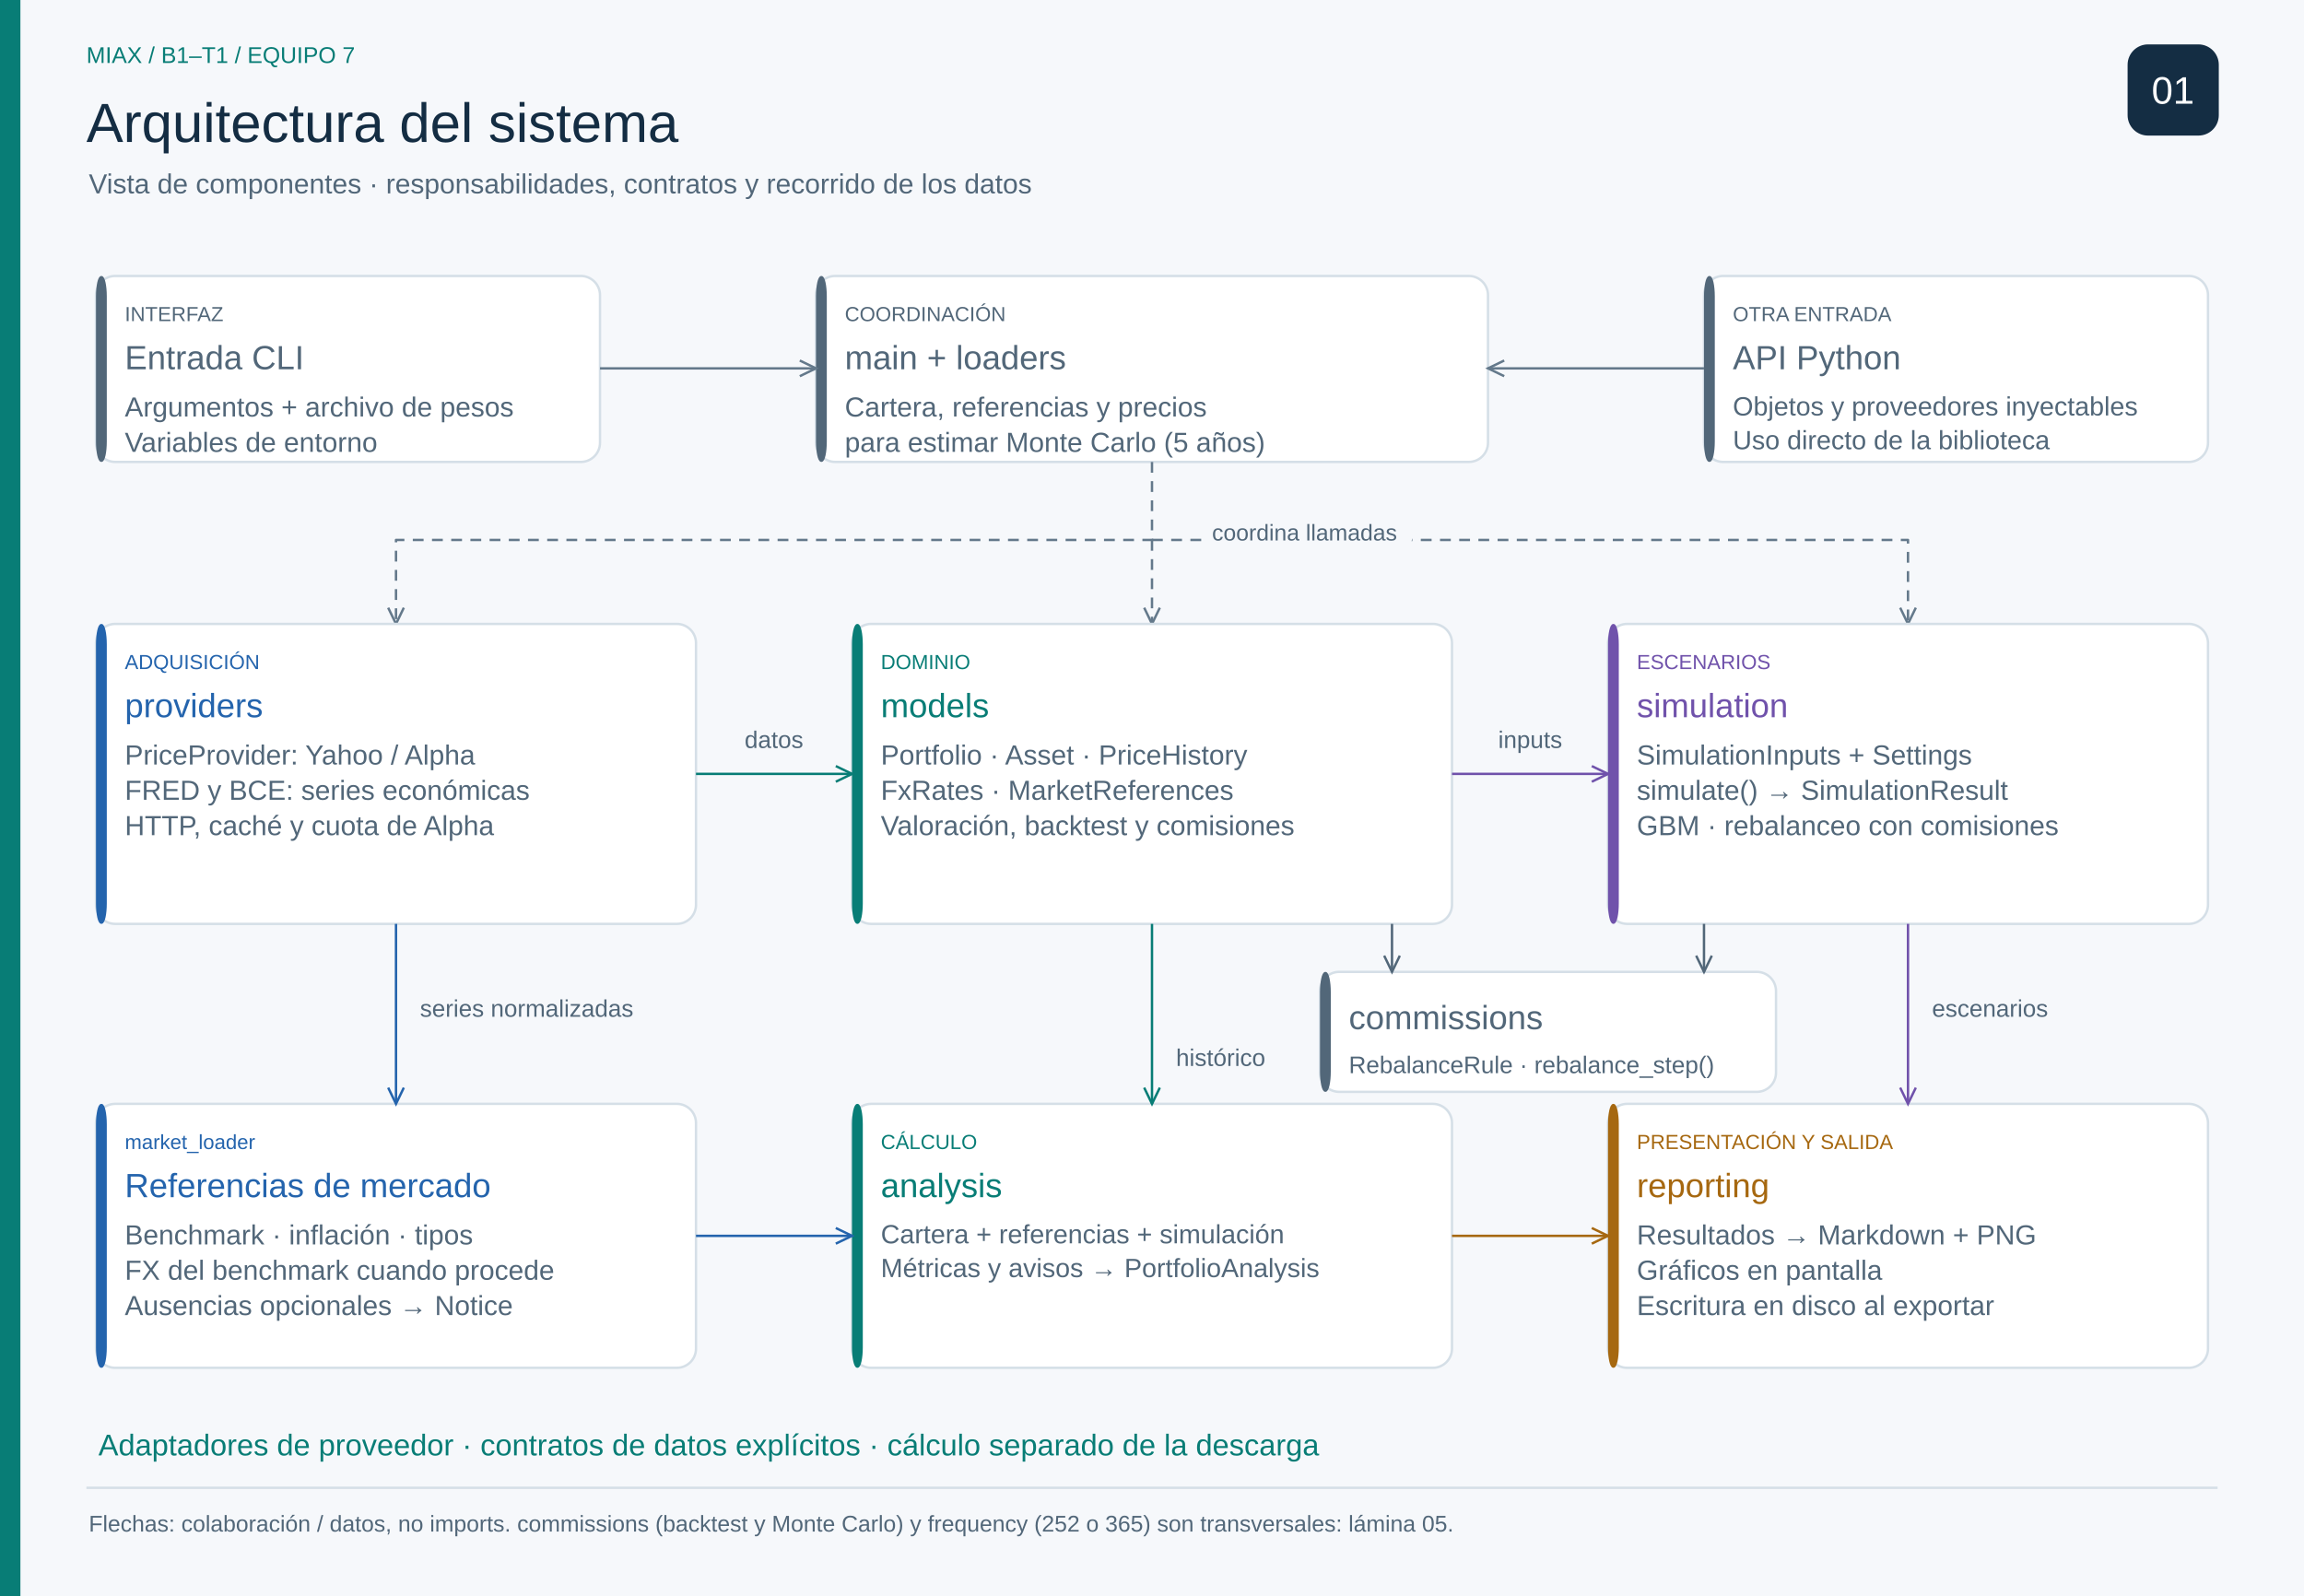
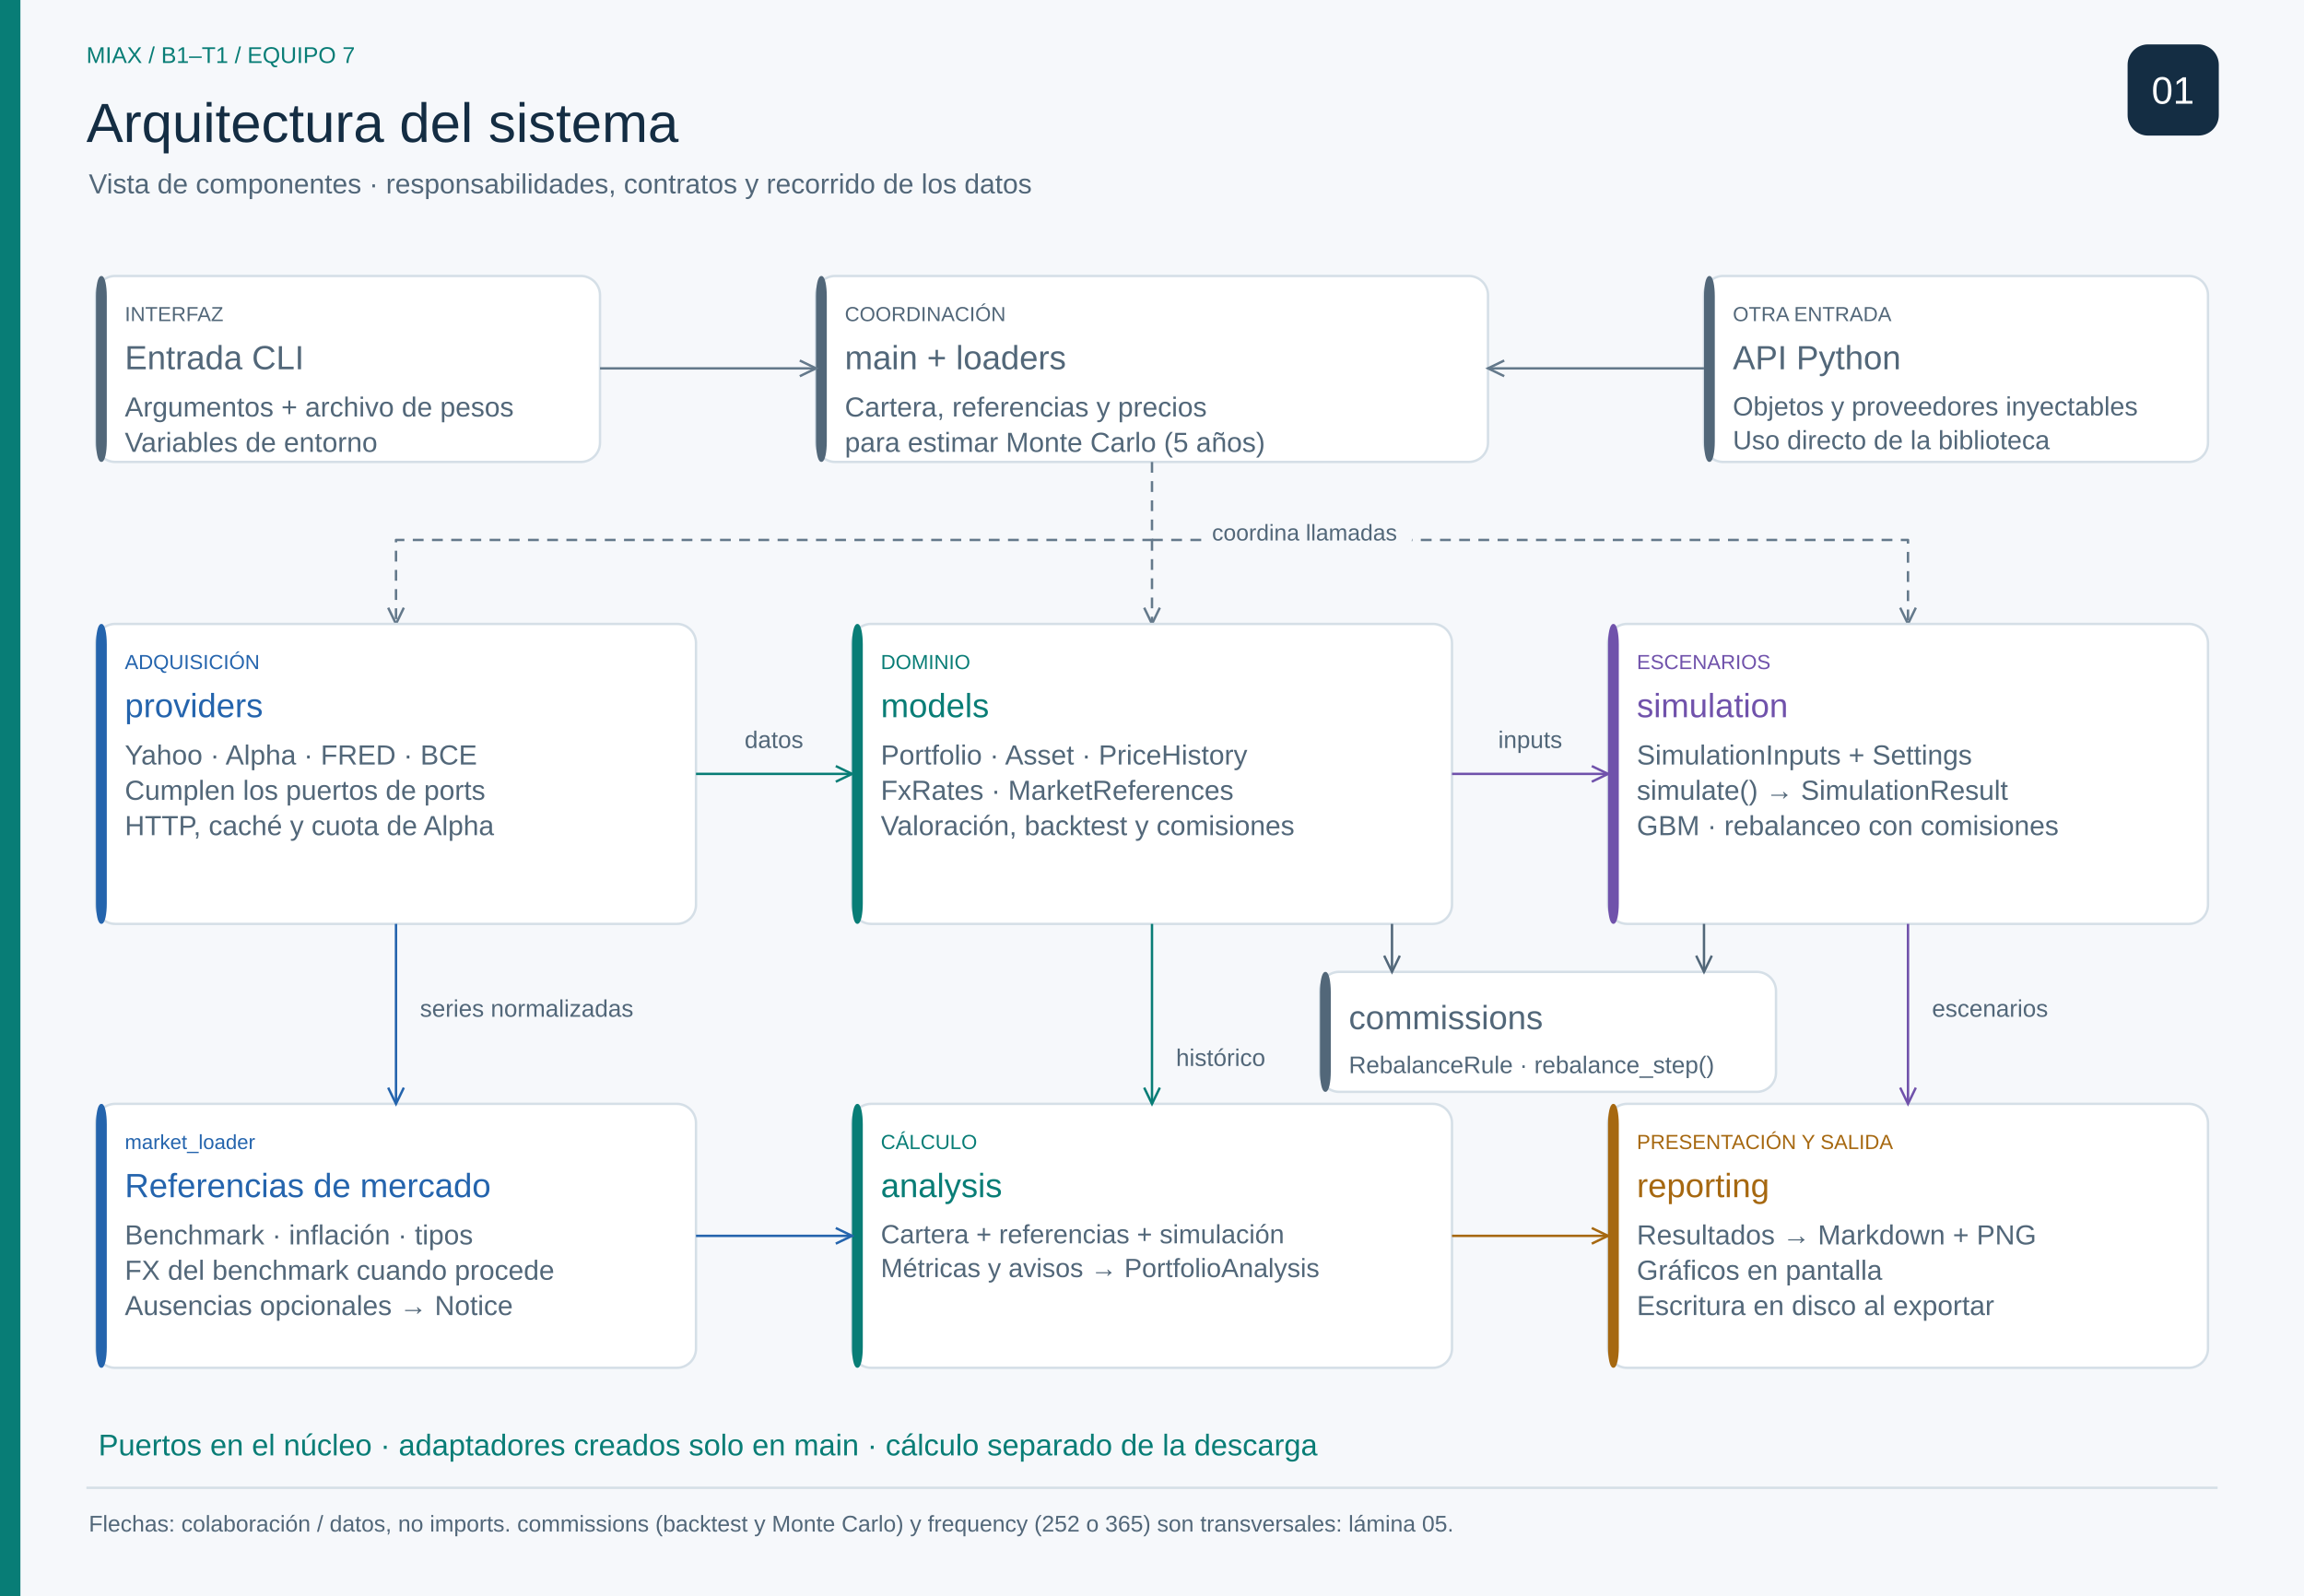
<svg xmlns="http://www.w3.org/2000/svg" width="1920" height="1330" viewBox="0 0 1920 1330" role="img">
  <rect x="0" y="0" width="1920" height="1330" rx="0" fill="#F6F8FB" stroke="#F6F8FB" stroke-width="2" stroke-linejoin="round" />
  <rect x="0" y="0" width="16" height="1330" rx="0" fill="#087D76" stroke="#087D76" stroke-width="2" stroke-linejoin="round" />
  <text x="72" y="52.48" font-family="Arial, Helvetica, sans-serif" font-size="19" fill="#087D76">MIAX  /  B1–T1  /  EQUIPO 7</text>
  <text x="72" y="118.32" font-family="Arial, Helvetica, sans-serif" font-size="46" fill="#142D43">Arquitectura del sistema</text>
  <text x="74" y="161.16" font-family="Arial, Helvetica, sans-serif" font-size="23" fill="#526779">Vista de componentes · responsabilidades, contratos y recorrido de los datos</text>
  <rect x="1774" y="38" width="74" height="74" rx="16" fill="#142D43" stroke="#142D43" stroke-width="2" stroke-linejoin="round" />
  <text x="1793.0" y="86.44" font-family="Arial, Helvetica, sans-serif" font-size="32" fill="#FFFFFF">01</text>
  <rect x="80" y="230" width="420" height="155" rx="16" fill="#FFFFFF" stroke="#D5DFE7" stroke-width="2" stroke-linejoin="round" />
  <rect x="81" y="231" width="7" height="153" rx="16" fill="#526779" stroke="#526779" stroke-width="2" stroke-linejoin="round" />
  <text x="104" y="267.64" font-family="Arial, Helvetica, sans-serif" font-size="17" fill="#526779">INTERFAZ</text>
  <text x="104" y="307.76" font-family="Arial, Helvetica, sans-serif" font-size="28" fill="#526779">Entrada CLI</text>
  <text x="104" y="347.16" font-family="Arial, Helvetica, sans-serif" font-size="23" fill="#526779">Argumentos + archivo de pesos</text>
  <text x="104" y="376.6" font-family="Arial, Helvetica, sans-serif" font-size="23" fill="#526779">Variables de entorno</text>
  <rect x="680" y="230" width="560" height="155" rx="16" fill="#FFFFFF" stroke="#D5DFE7" stroke-width="2" stroke-linejoin="round" />
  <rect x="681" y="231" width="7" height="153" rx="16" fill="#526779" stroke="#526779" stroke-width="2" stroke-linejoin="round" />
  <text x="704" y="267.64" font-family="Arial, Helvetica, sans-serif" font-size="17" fill="#526779">COORDINACIÓN</text>
  <text x="704" y="307.76" font-family="Arial, Helvetica, sans-serif" font-size="28" fill="#526779">main + loaders</text>
  <text x="704" y="347.16" font-family="Arial, Helvetica, sans-serif" font-size="23" fill="#526779">Cartera, referencias y precios</text>
  <text x="704" y="376.6" font-family="Arial, Helvetica, sans-serif" font-size="23" fill="#526779">para estimar Monte Carlo (5 años)</text>
  <rect x="1420" y="230" width="420" height="155" rx="16" fill="#FFFFFF" stroke="#D5DFE7" stroke-width="2" stroke-linejoin="round" />
  <rect x="1421" y="231" width="7" height="153" rx="16" fill="#526779" stroke="#526779" stroke-width="2" stroke-linejoin="round" />
  <text x="1444" y="267.64" font-family="Arial, Helvetica, sans-serif" font-size="17" fill="#526779">OTRA ENTRADA</text>
  <text x="1444" y="307.76" font-family="Arial, Helvetica, sans-serif" font-size="28" fill="#526779">API Python</text>
  <text x="1444" y="346.24" font-family="Arial, Helvetica, sans-serif" font-size="22" fill="#526779">Objetos y proveedores inyectables</text>
  <text x="1444" y="374.4" font-family="Arial, Helvetica, sans-serif" font-size="22" fill="#526779">Uso directo de la biblioteca</text>
  <polyline points="500,307 680,307" fill="none" stroke="#64798B" stroke-width="2" stroke-linejoin="round" />
  <polyline points="666.493,313.524 680,307 666.493,300.476" fill="none" stroke="#64798B" stroke-width="2" />
  <polyline points="1420,307 1240,307" fill="none" stroke="#64798B" stroke-width="2" stroke-linejoin="round" />
  <polyline points="1253.507,300.476 1240,307 1253.507,313.524" fill="none" stroke="#64798B" stroke-width="2" />
  <polyline points="960,385 960,450 330,450 330,520" fill="none" stroke="#64798B" stroke-width="2" stroke-linejoin="round" stroke-dasharray="9 7" />
  <polyline points="323.476,506.493 330,520 336.524,506.493" fill="none" stroke="#64798B" stroke-width="2" />
  <polyline points="960,450 960,520" fill="none" stroke="#64798B" stroke-width="2" stroke-linejoin="round" stroke-dasharray="9 7" />
  <polyline points="953.476,506.493 960,520 966.524,506.493" fill="none" stroke="#64798B" stroke-width="2" />
  <polyline points="960,450 1590,450 1590,520" fill="none" stroke="#64798B" stroke-width="2" stroke-linejoin="round" stroke-dasharray="9 7" />
  <polyline points="1583.476,506.493 1590,520 1596.524,506.493" fill="none" stroke="#64798B" stroke-width="2" />
  <rect x="1004" y="430" width="172.0" height="32.32" rx="16" fill="#F6F8FB" stroke="#F6F8FB" stroke-width="2" stroke-linejoin="round" />
  <text x="1010" y="450.48" font-family="Arial, Helvetica, sans-serif" font-size="19" fill="#526779">coordina llamadas</text>
  <rect x="80" y="520" width="500" height="250" rx="16" fill="#FFFFFF" stroke="#D5DFE7" stroke-width="2" stroke-linejoin="round" />
  <rect x="81" y="521" width="7" height="248" rx="16" fill="#2464AD" stroke="#2464AD" stroke-width="2" stroke-linejoin="round" />
  <text x="104" y="557.64" font-family="Arial, Helvetica, sans-serif" font-size="17" fill="#2464AD">ADQUISICIÓN</text>
  <text x="104" y="597.76" font-family="Arial, Helvetica, sans-serif" font-size="28" fill="#2464AD">providers</text>
-   <text x="104" y="637.16" font-family="Arial, Helvetica, sans-serif" font-size="23" fill="#526779">PriceProvider: Yahoo / Alpha</text>
-   <text x="104" y="666.6" font-family="Arial, Helvetica, sans-serif" font-size="23" fill="#526779">FRED y BCE: series económicas</text>
+   <text x="104" y="637.16" font-family="Arial, Helvetica, sans-serif" font-size="23" fill="#526779">Yahoo · Alpha · FRED · BCE</text>
+   <text x="104" y="666.6" font-family="Arial, Helvetica, sans-serif" font-size="23" fill="#526779">Cumplen los puertos de ports</text>
  <text x="104" y="696.04" font-family="Arial, Helvetica, sans-serif" font-size="23" fill="#526779">HTTP, caché y cuota de Alpha</text>
  <rect x="710" y="520" width="500" height="250" rx="16" fill="#FFFFFF" stroke="#D5DFE7" stroke-width="2" stroke-linejoin="round" />
  <rect x="711" y="521" width="7" height="248" rx="16" fill="#087D76" stroke="#087D76" stroke-width="2" stroke-linejoin="round" />
  <text x="734" y="557.64" font-family="Arial, Helvetica, sans-serif" font-size="17" fill="#087D76">DOMINIO</text>
  <text x="734" y="597.76" font-family="Arial, Helvetica, sans-serif" font-size="28" fill="#087D76">models</text>
  <text x="734" y="637.16" font-family="Arial, Helvetica, sans-serif" font-size="23" fill="#526779">Portfolio · Asset · PriceHistory</text>
  <text x="734" y="666.6" font-family="Arial, Helvetica, sans-serif" font-size="23" fill="#526779">FxRates · MarketReferences</text>
  <text x="734" y="696.04" font-family="Arial, Helvetica, sans-serif" font-size="23" fill="#526779">Valoración, backtest y comisiones</text>
  <rect x="1340" y="520" width="500" height="250" rx="16" fill="#FFFFFF" stroke="#D5DFE7" stroke-width="2" stroke-linejoin="round" />
  <rect x="1341" y="521" width="7" height="248" rx="16" fill="#7052AB" stroke="#7052AB" stroke-width="2" stroke-linejoin="round" />
  <text x="1364" y="557.64" font-family="Arial, Helvetica, sans-serif" font-size="17" fill="#7052AB">ESCENARIOS</text>
  <text x="1364" y="597.76" font-family="Arial, Helvetica, sans-serif" font-size="28" fill="#7052AB">simulation</text>
  <text x="1364" y="637.16" font-family="Arial, Helvetica, sans-serif" font-size="23" fill="#526779">SimulationInputs + Settings</text>
  <text x="1364" y="666.6" font-family="Arial, Helvetica, sans-serif" font-size="23" fill="#526779">simulate() → SimulationResult</text>
  <text x="1364" y="696.04" font-family="Arial, Helvetica, sans-serif" font-size="23" fill="#526779">GBM · rebalanceo con comisiones</text>
  <polyline points="580,645 710,645" fill="none" stroke="#087D76" stroke-width="2" stroke-linejoin="round" />
  <polyline points="696.493,651.524 710,645 696.493,638.476" fill="none" stroke="#087D76" stroke-width="2" />
  <rect x="613.5" y="602" width="63.0" height="33.6" rx="16" fill="#F6F8FB" stroke="#F6F8FB" stroke-width="2" stroke-linejoin="round" />
  <text x="620.5" y="623.4" font-family="Arial, Helvetica, sans-serif" font-size="20" fill="#526779">datos</text>
  <polyline points="1210,645 1340,645" fill="none" stroke="#7052AB" stroke-width="2" stroke-linejoin="round" />
  <polyline points="1326.493,651.524 1340,645 1326.493,638.476" fill="none" stroke="#7052AB" stroke-width="2" />
  <rect x="1241.5" y="602" width="67.0" height="33.6" rx="16" fill="#F6F8FB" stroke="#F6F8FB" stroke-width="2" stroke-linejoin="round" />
  <text x="1248.5" y="623.4" font-family="Arial, Helvetica, sans-serif" font-size="20" fill="#526779">inputs</text>
  <rect x="80" y="920" width="500" height="220" rx="16" fill="#FFFFFF" stroke="#D5DFE7" stroke-width="2" stroke-linejoin="round" />
  <rect x="81" y="921" width="7" height="218" rx="16" fill="#2464AD" stroke="#2464AD" stroke-width="2" stroke-linejoin="round" />
  <text x="104" y="957.64" font-family="Arial, Helvetica, sans-serif" font-size="17" fill="#2464AD">market_loader</text>
  <text x="104" y="997.76" font-family="Arial, Helvetica, sans-serif" font-size="28" fill="#2464AD">Referencias de mercado</text>
  <text x="104" y="1037.16" font-family="Arial, Helvetica, sans-serif" font-size="23" fill="#526779">Benchmark · inflación · tipos</text>
  <text x="104" y="1066.6" font-family="Arial, Helvetica, sans-serif" font-size="23" fill="#526779">FX del benchmark cuando procede</text>
  <text x="104" y="1096.04" font-family="Arial, Helvetica, sans-serif" font-size="23" fill="#526779">Ausencias opcionales → Notice</text>
  <rect x="710" y="920" width="500" height="220" rx="16" fill="#FFFFFF" stroke="#D5DFE7" stroke-width="2" stroke-linejoin="round" />
  <rect x="711" y="921" width="7" height="218" rx="16" fill="#087D76" stroke="#087D76" stroke-width="2" stroke-linejoin="round" />
  <text x="734" y="957.64" font-family="Arial, Helvetica, sans-serif" font-size="17" fill="#087D76">CÁLCULO</text>
  <text x="734" y="997.76" font-family="Arial, Helvetica, sans-serif" font-size="28" fill="#087D76">analysis</text>
  <text x="734" y="1036.24" font-family="Arial, Helvetica, sans-serif" font-size="22" fill="#526779">Cartera + referencias + simulación</text>
  <text x="734" y="1064.4" font-family="Arial, Helvetica, sans-serif" font-size="22" fill="#526779">Métricas y avisos → PortfolioAnalysis</text>
  <rect x="1340" y="920" width="500" height="220" rx="16" fill="#FFFFFF" stroke="#D5DFE7" stroke-width="2" stroke-linejoin="round" />
  <rect x="1341" y="921" width="7" height="218" rx="16" fill="#A66810" stroke="#A66810" stroke-width="2" stroke-linejoin="round" />
  <text x="1364" y="957.64" font-family="Arial, Helvetica, sans-serif" font-size="17" fill="#A66810">PRESENTACIÓN Y SALIDA</text>
  <text x="1364" y="997.76" font-family="Arial, Helvetica, sans-serif" font-size="28" fill="#A66810">reporting</text>
  <text x="1364" y="1037.16" font-family="Arial, Helvetica, sans-serif" font-size="23" fill="#526779">Resultados → Markdown + PNG</text>
  <text x="1364" y="1066.6" font-family="Arial, Helvetica, sans-serif" font-size="23" fill="#526779">Gráficos en pantalla</text>
  <text x="1364" y="1096.04" font-family="Arial, Helvetica, sans-serif" font-size="23" fill="#526779">Escritura en disco al exportar</text>
  <rect x="1100" y="810" width="380" height="100" rx="16" fill="#FFFFFF" stroke="#D5DFE7" stroke-width="2" stroke-linejoin="round" />
  <rect x="1101" y="811" width="7" height="98" rx="16" fill="#526779" stroke="#526779" stroke-width="2" stroke-linejoin="round" />
  <text x="1124" y="857.76" font-family="Arial, Helvetica, sans-serif" font-size="28" fill="#526779">commissions</text>
  <text x="1124" y="894.4" font-family="Arial, Helvetica, sans-serif" font-size="20" fill="#526779">RebalanceRule · rebalance_step()</text>
  <polyline points="1160,770 1160,810" fill="none" stroke="#526779" stroke-width="2" stroke-linejoin="round" />
  <polyline points="1153.476,796.493 1160,810 1166.524,796.493" fill="none" stroke="#526779" stroke-width="2" />
  <polyline points="1420,770 1420,810" fill="none" stroke="#526779" stroke-width="2" stroke-linejoin="round" />
  <polyline points="1413.476,796.493 1420,810 1426.524,796.493" fill="none" stroke="#526779" stroke-width="2" />
  <polyline points="330,770 330,920" fill="none" stroke="#2464AD" stroke-width="2" stroke-linejoin="round" />
  <polyline points="323.476,906.493 330,920 336.524,906.493" fill="none" stroke="#2464AD" stroke-width="2" />
  <rect x="344" y="826" width="191.0" height="33.6" rx="16" fill="#F6F8FB" stroke="#F6F8FB" stroke-width="2" stroke-linejoin="round" />
  <text x="350" y="847.4" font-family="Arial, Helvetica, sans-serif" font-size="20" fill="#526779">series normalizadas</text>
  <polyline points="960,770 960,920" fill="none" stroke="#087D76" stroke-width="2" stroke-linejoin="round" />
  <polyline points="953.476,906.493 960,920 966.524,906.493" fill="none" stroke="#087D76" stroke-width="2" />
  <rect x="974" y="867" width="88.0" height="33.6" rx="16" fill="#F6F8FB" stroke="#F6F8FB" stroke-width="2" stroke-linejoin="round" />
  <text x="980" y="888.4" font-family="Arial, Helvetica, sans-serif" font-size="20" fill="#526779">histórico</text>
  <polyline points="1590,770 1590,920" fill="none" stroke="#7052AB" stroke-width="2" stroke-linejoin="round" />
  <polyline points="1583.476,906.493 1590,920 1596.524,906.493" fill="none" stroke="#7052AB" stroke-width="2" />
  <rect x="1604" y="826" width="110.0" height="33.6" rx="16" fill="#F6F8FB" stroke="#F6F8FB" stroke-width="2" stroke-linejoin="round" />
  <text x="1610" y="847.4" font-family="Arial, Helvetica, sans-serif" font-size="20" fill="#526779">escenarios</text>
  <polyline points="580,1030 710,1030" fill="none" stroke="#2464AD" stroke-width="2" stroke-linejoin="round" />
  <polyline points="696.493,1036.524 710,1030 696.493,1023.476" fill="none" stroke="#2464AD" stroke-width="2" />
  <polyline points="1210,1030 1340,1030" fill="none" stroke="#A66810" stroke-width="2" stroke-linejoin="round" />
  <polyline points="1326.493,1036.524 1340,1030 1326.493,1023.476" fill="none" stroke="#A66810" stroke-width="2" />
-   <text x="82" y="1213.0" font-family="Arial, Helvetica, sans-serif" font-size="25" fill="#087D76">Adaptadores de proveedor  ·  contratos de datos explícitos  ·  cálculo separado de la descarga</text>
+   <text x="82" y="1213.0" font-family="Arial, Helvetica, sans-serif" font-size="25" fill="#087D76">Puertos en el núcleo  ·  adaptadores creados solo en main  ·  cálculo separado de la descarga</text>
  <polyline points="72,1240 1848,1240" fill="none" stroke="#D5DFE7" stroke-width="2" stroke-linejoin="round" />
  <text x="74" y="1276.48" font-family="Arial, Helvetica, sans-serif" font-size="19" fill="#526779">Flechas: colaboración / datos, no imports. commissions (backtest y Monte Carlo) y frequency (252 o 365) son transversales: lámina 05.</text>
</svg>
